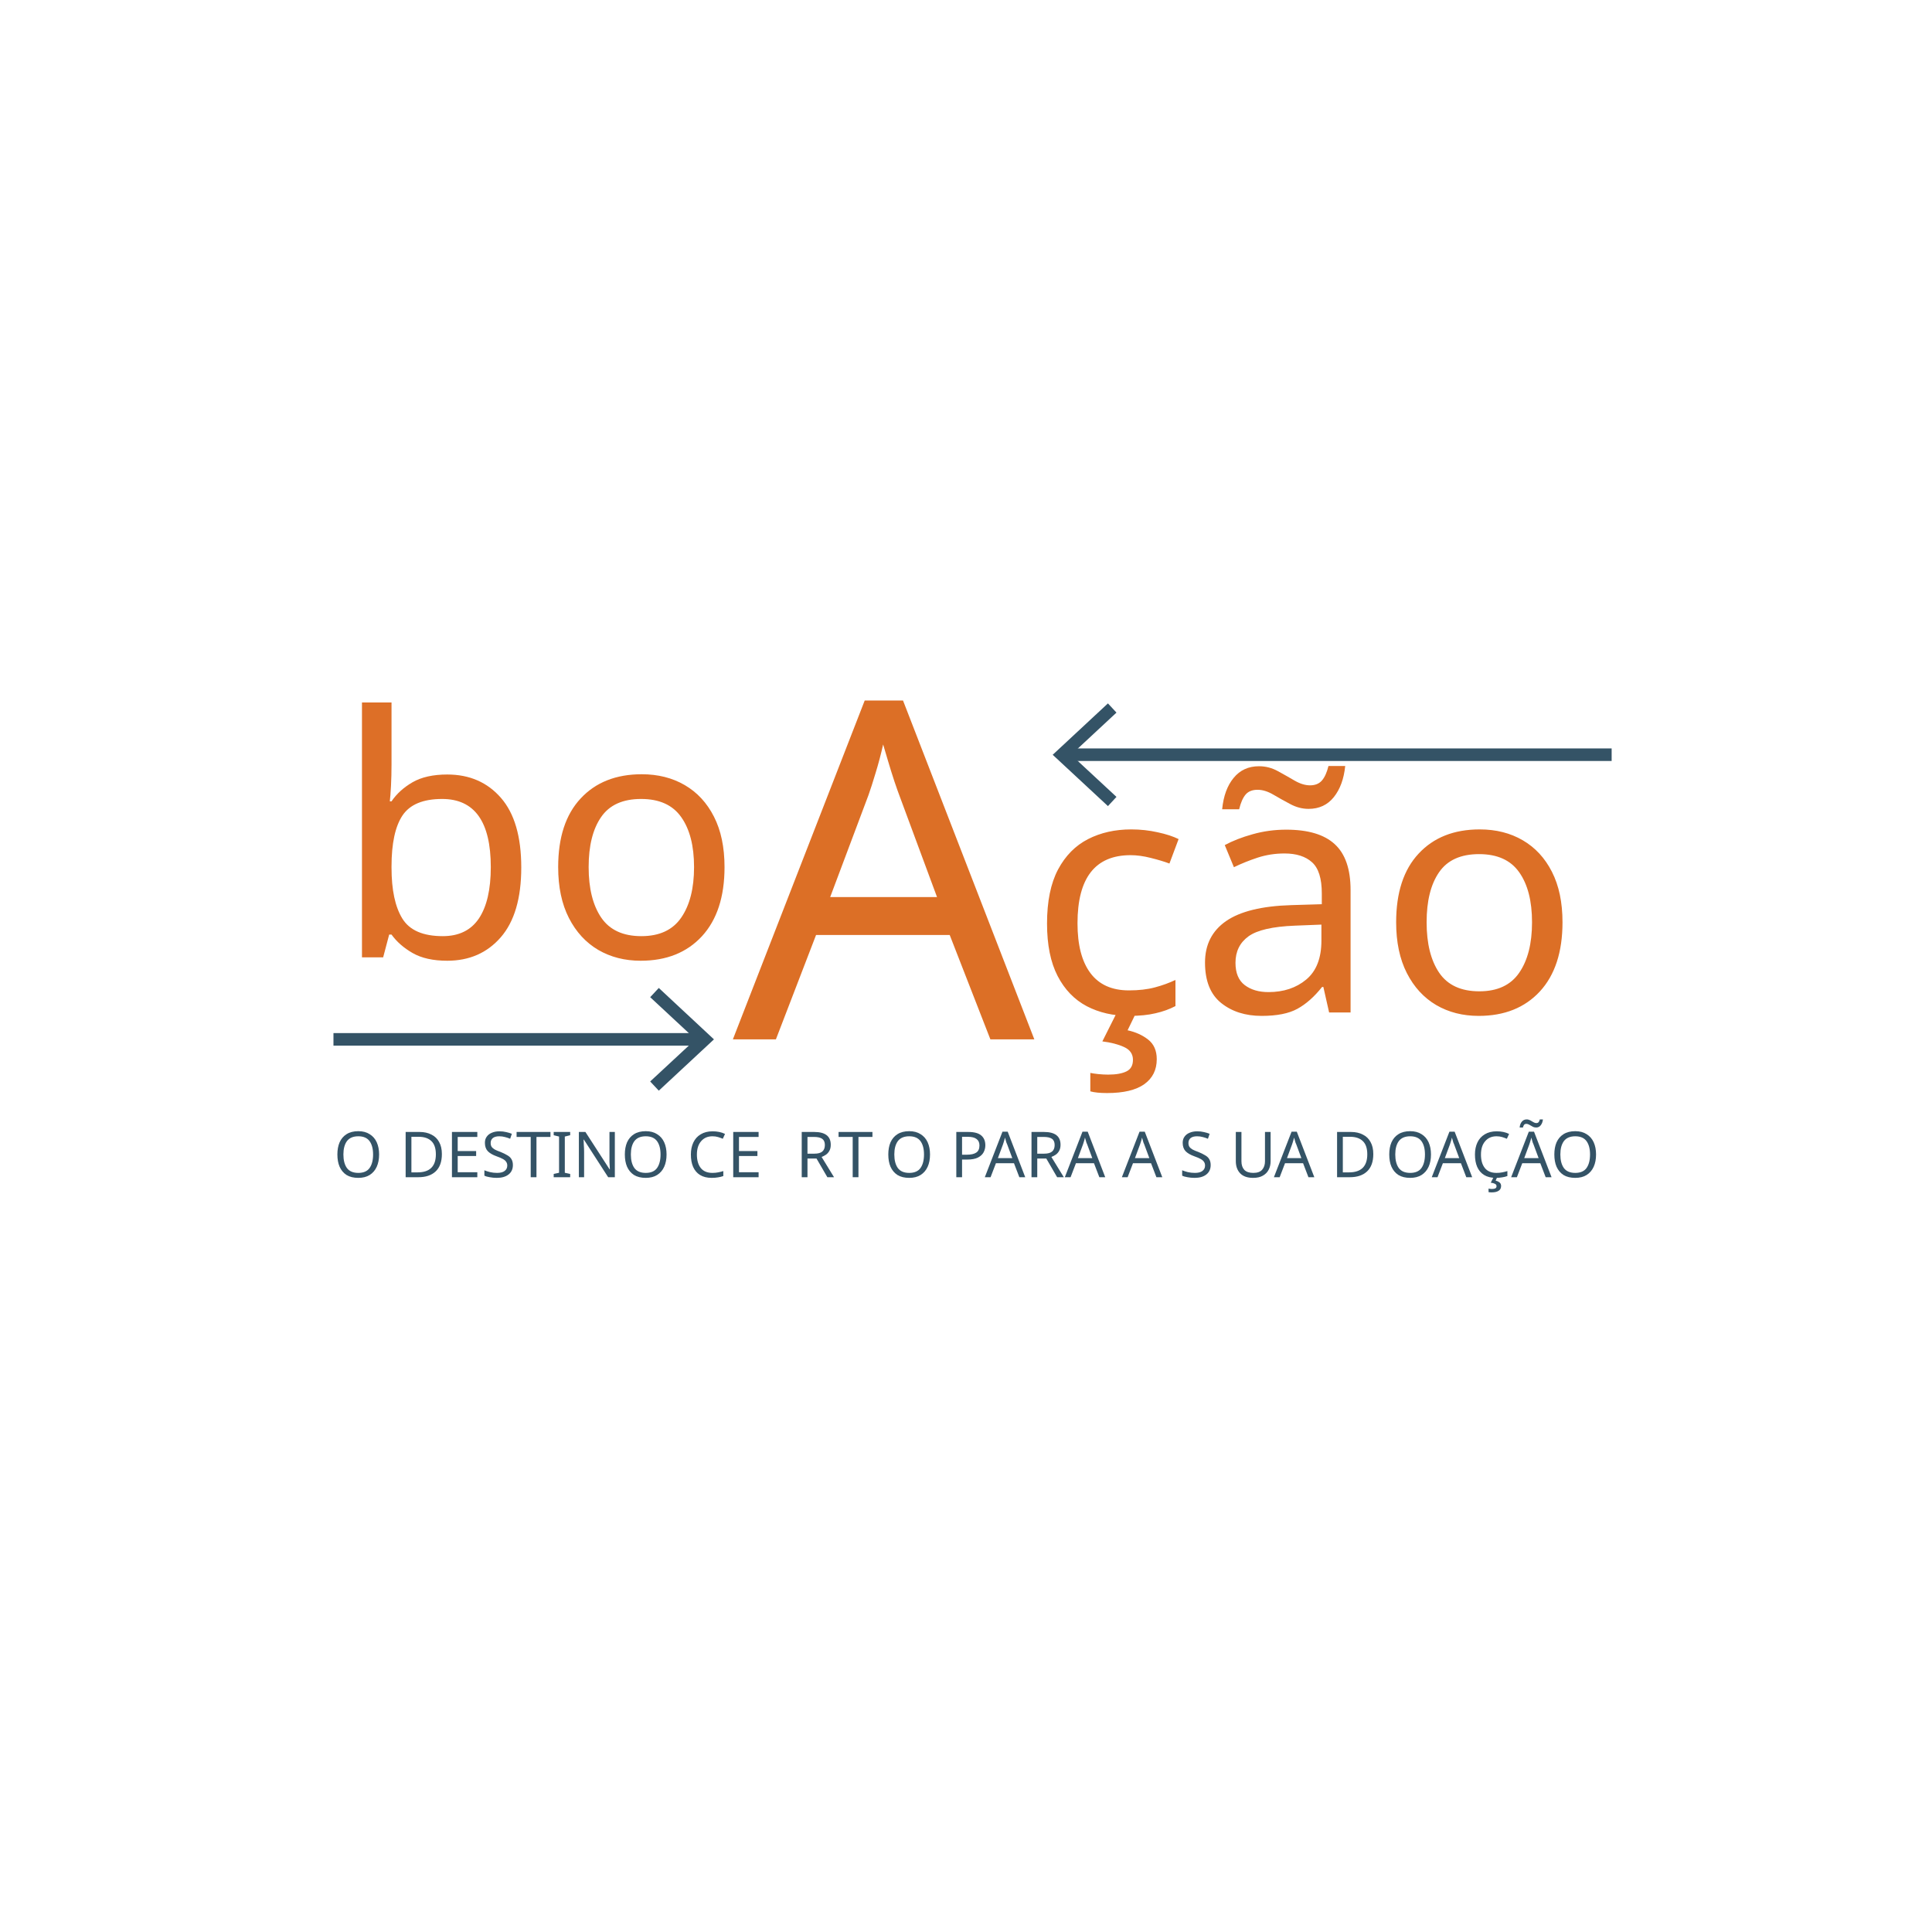
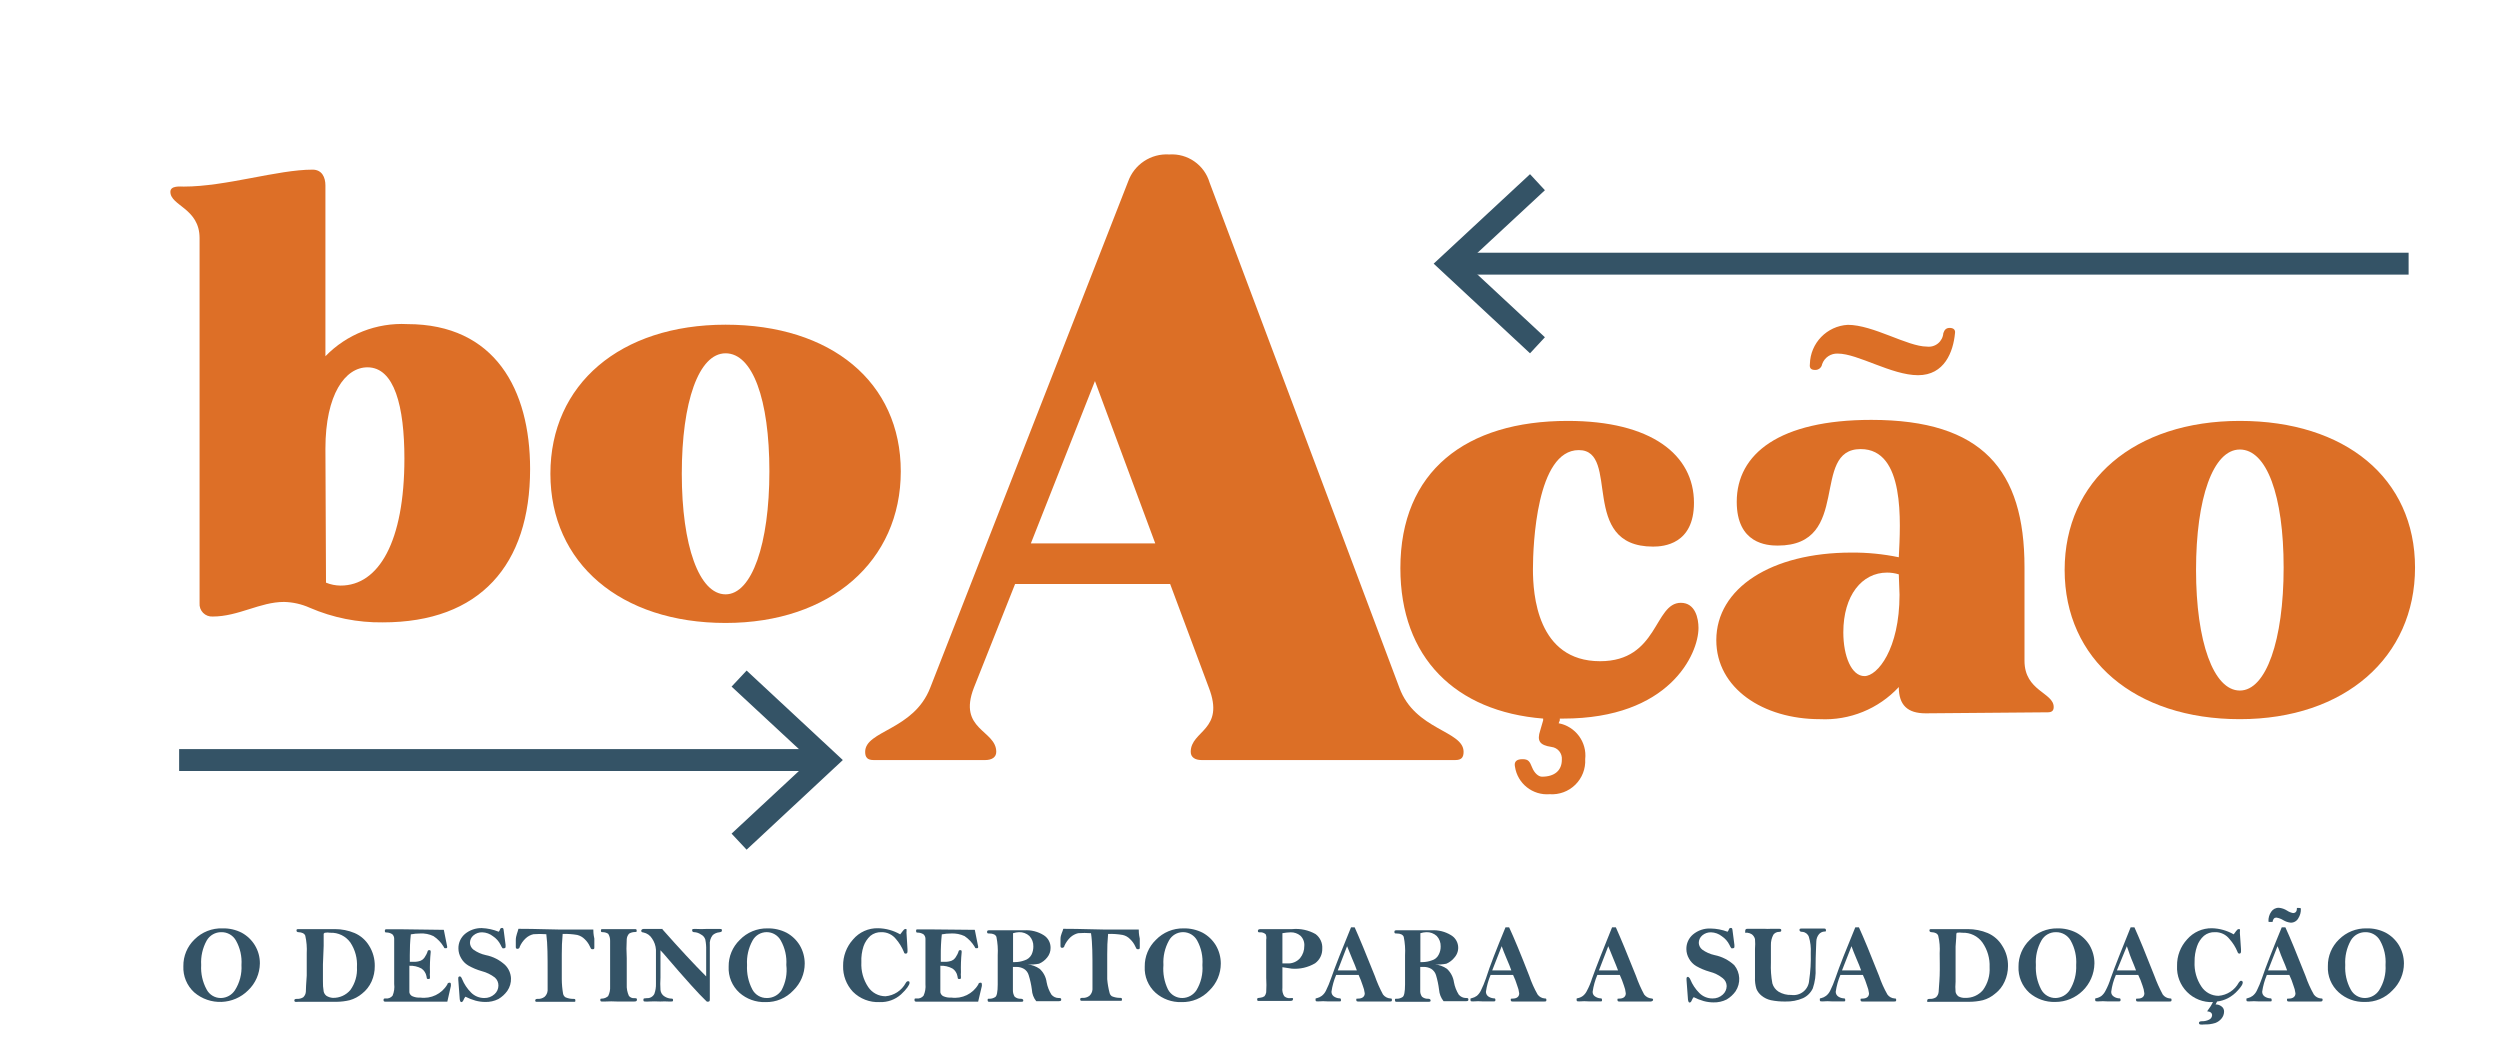
- <svg xmlns="http://www.w3.org/2000/svg" id="Layer_1" data-name="Layer 1" viewBox="0 0 229.59 230.83">
+ <svg xmlns="http://www.w3.org/2000/svg" id="Layer_1" data-name="Layer 1" viewBox="0 0 171.24 72.29">
  <defs>
-     <style>.cls-1{font-size:7.58px;font-family:BellMTBold, Bell MT;}.cls-1,.cls-12{fill:#345366;}.cls-2{letter-spacing:-0.03em;}.cls-3{letter-spacing:-0.02em;}.cls-4{letter-spacing:0em;}.cls-5{letter-spacing:-0.1em;}.cls-6{letter-spacing:-0.07em;}.cls-7{letter-spacing:-0.04em;}.cls-8{font-size:40.07px;fill:#dd6f27;}.cls-10,.cls-8,.cls-9{font-family:BrightSunlist, Bright Sunlist;}.cls-9{font-size:56.45px;}.cls-10,.cls-9{fill:#dc6f26;}.cls-10{font-size:40.07px;}.cls-11{fill:none;stroke:#345366;stroke-miterlimit:10;stroke-width:1.5px;}</style>
+     <style>.cls-1{fill:#345366;}.cls-2{fill:#dd6f27;}.cls-3{fill:#dc6f26;}</style>
  </defs>
-   <text class="cls-1" transform="translate(39.84 140.65)">O DESTINO CE<tspan class="cls-2" x="55.21" y="0">R</tspan>
-     <tspan class="cls-3" x="60.27" y="0">T</tspan>
-     <tspan class="cls-4" x="65.82" y="0">O </tspan>
-     <tspan class="cls-5" x="73.68" y="0">P</tspan>
-     <tspan x="77.82" y="0">ARA A S</tspan>
-     <tspan class="cls-6" x="107.12" y="0">U</tspan>
-     <tspan x="112.36" y="0">A D</tspan>
-     <tspan class="cls-7" x="125.67" y="0">O</tspan>
-     <tspan x="131.22" y="0">AÇÃO</tspan>
-   </text>
-   <text class="cls-8" transform="translate(39.84 114.38)">bo</text>
-   <text class="cls-9" transform="translate(87.56 124.18)">A</text>
-   <text class="cls-10" transform="translate(122.89 120.97)">ção</text>
-   <line class="cls-11" x1="127.4" y1="90.17" x2="192.55" y2="90.17" />
-   <polygon class="cls-12" points="132.37 96.31 133.39 95.21 127.97 90.18 133.39 85.14 132.37 84.04 125.77 90.18 132.37 96.31" />
-   <line class="cls-11" x1="39.84" y1="124.18" x2="83.68" y2="124.18" />
-   <polygon class="cls-12" points="78.71 130.31 77.68 129.21 83.1 124.18 77.68 119.14 78.71 118.04 85.3 124.18 78.71 130.31" />
+   <path class="cls-1" d="M15.25,63.59a2.72,2.72,0,0,1,1.31.3,2.39,2.39,0,0,1,.9.86A2.36,2.36,0,0,1,17.8,66,2.59,2.59,0,0,1,17,67.83a2.72,2.72,0,0,1-3.7.14,2.29,2.29,0,0,1-.74-1.79,2.49,2.49,0,0,1,.76-1.83A2.59,2.59,0,0,1,15.25,63.59Zm1.29,2.51a3,3,0,0,0-.38-1.68,1.12,1.12,0,0,0-1-.57,1.14,1.14,0,0,0-1,.57,3.07,3.07,0,0,0-.38,1.68,3.11,3.11,0,0,0,.37,1.67,1.09,1.09,0,0,0,1,.59,1.17,1.17,0,0,0,.94-.53A2.9,2.9,0,0,0,16.54,66.1Z" />
+   <path class="cls-1" d="M23.05,68.62l-1.34,0H20.42a.78.78,0,0,1-.21,0,.11.11,0,0,1-.05-.1c0-.07.06-.1.16-.1a.76.76,0,0,0,.45-.11.57.57,0,0,0,.18-.38q0-.27.06-1.11c0-.55,0-1.06,0-1.52a4.38,4.38,0,0,0-.1-1.21c-.06-.15-.22-.23-.47-.24-.09,0-.13-.05-.13-.11s0-.1.12-.1l.48,0c.3,0,.51,0,.62,0l1.41,0a3.46,3.46,0,0,1,1.35.27,2.17,2.17,0,0,1,1,.88,2.55,2.55,0,0,1,.38,1.38,2.52,2.52,0,0,1-.22,1.06,2.21,2.21,0,0,1-.65.83,2.27,2.27,0,0,1-.85.45A4,4,0,0,1,23.05,68.62Zm-.25-.27A1.52,1.52,0,0,0,24,67.81a2.42,2.42,0,0,0,.45-1.56A2.75,2.75,0,0,0,24,64.56a1.61,1.61,0,0,0-1.38-.67,1.08,1.08,0,0,0-.37,0,.19.19,0,0,0-.08.07s0,.3,0,.83l-.05,1.26c0,.31,0,.69,0,1.15a3.61,3.61,0,0,0,.05.71.51.51,0,0,0,.19.3A.94.94,0,0,0,22.8,68.35Z" />
+   <path class="cls-1" d="M30.4,63.69c.08.39.16.77.23,1.15,0,.08,0,.11-.1.11s-.09,0-.14-.1a2.23,2.23,0,0,0-.7-.73,1.85,1.85,0,0,0-.91-.18,3.31,3.31,0,0,0-.64.06,12.56,12.56,0,0,0-.07,1.43c0,.09,0,.24,0,.45h.28a1.22,1.22,0,0,0,.45-.07.65.65,0,0,0,.33-.31,1.29,1.29,0,0,0,.15-.3c0-.08.06-.12.11-.12s.11,0,.11.09,0,0,0,.06a10.68,10.68,0,0,0-.05,1.37,1.23,1.23,0,0,0,0,.29.2.2,0,0,1,0,.07c0,.06,0,.1-.12.1s-.09-.07-.12-.2a.83.83,0,0,0-.34-.52,1.59,1.59,0,0,0-.83-.19c0,.42,0,.69,0,.82,0,.56,0,.9,0,1a.36.36,0,0,0,.19.26,1.1,1.1,0,0,0,.55.1,1.86,1.86,0,0,0,1.86-.9c0-.08.09-.12.14-.12s.1,0,.1.09a.44.44,0,0,1,0,.15l-.24,1.06H29.32c-.38,0-.73,0-1.06,0l-.76,0c-.21,0-.52,0-.94,0h-.12c-.11,0-.17,0-.17-.11s.05-.11.14-.11a.52.52,0,0,0,.48-.19A1.55,1.55,0,0,0,27,67.4l0-1.91c0-.65,0-1,0-1.2a.42.42,0,0,0-.13-.3.74.74,0,0,0-.39-.12c-.08,0-.12,0-.12-.11s.05-.11.14-.11l.89,0Z" />
+   <path class="cls-1" d="M34.16,63.82a.49.49,0,0,0,.09-.15c0-.07.08-.11.13-.11s.11,0,.12.16l.13,1,0,.13a.09.09,0,0,1-.1.1.16.16,0,0,1-.11,0,1.08,1.08,0,0,1-.13-.23,1.51,1.51,0,0,0-.52-.59,1.25,1.25,0,0,0-.74-.27.88.88,0,0,0-.6.21.66.66,0,0,0-.24.52.62.62,0,0,0,.23.45,2.27,2.27,0,0,0,.85.38,2.71,2.71,0,0,1,1.34.69A1.38,1.38,0,0,1,35,67a1.42,1.42,0,0,1-.25.87,2,2,0,0,1-.61.56,1.89,1.89,0,0,1-.91.2,2.61,2.61,0,0,1-.66-.09,3.77,3.77,0,0,1-.69-.27.75.75,0,0,0-.13.22q-.06.15-.15.15c-.06,0-.09-.07-.11-.2l-.1-1.34a.66.66,0,0,1,0-.11.1.1,0,0,1,.11-.11q.08,0,.15.18a2.81,2.81,0,0,0,.62.93,1.26,1.26,0,0,0,.9.37,1,1,0,0,0,.7-.26.79.79,0,0,0,.27-.59.72.72,0,0,0-.24-.55,2.49,2.49,0,0,0-.9-.44,4.1,4.1,0,0,1-.93-.39,1.34,1.34,0,0,1-.49-.51,1.3,1.3,0,0,1-.18-.65,1.28,1.28,0,0,1,.45-1A1.76,1.76,0,0,1,33,63.57,3.47,3.47,0,0,1,34.16,63.82Z" />
+   <path class="cls-1" d="M35.51,63.62c1.28,0,2.23.05,2.85.05.46,0,1,0,1.54,0l.49,0h.25c0,.1,0,.31.07.62l0,.59c0,.09,0,.14-.12.14s-.12-.06-.18-.18a1.57,1.57,0,0,0-.36-.51,1.09,1.09,0,0,0-.51-.29,5.05,5.05,0,0,0-1-.07,13.9,13.9,0,0,0-.06,1.42q0,.87,0,1.68a6,6,0,0,0,.09,1,.38.38,0,0,0,.16.24,1.33,1.33,0,0,0,.54.11c.1,0,.14,0,.14.1s0,.1-.12.1H39.3l-.76,0H37.45l-.47,0h-.23q-.09,0-.09-.09c0-.07.05-.11.14-.11a.73.73,0,0,0,.5-.14.65.65,0,0,0,.21-.43q0-.3,0-1.29c0-1,0-1.91-.09-2.57a5.8,5.8,0,0,0-.88,0,1.14,1.14,0,0,0-.53.28,1.68,1.68,0,0,0-.41.58c0,.09-.09.14-.14.14s-.13,0-.13-.11,0-.19,0-.49S35.47,63.82,35.51,63.62Z" />
+   <path class="cls-1" d="M41.3,63.64l.54,0,.48,0,1.14,0c.1,0,.15,0,.15.1s0,.09-.13.1a.79.79,0,0,0-.39.11.64.64,0,0,0-.16.37,10.86,10.86,0,0,0,0,1.31c0,.78,0,1.38,0,1.8a1.66,1.66,0,0,0,.15.79.43.43,0,0,0,.37.15c.12,0,.18,0,.18.1s-.06.13-.19.13h-.16l-1,0a7.46,7.46,0,0,0-.82,0h-.2c-.09,0-.14,0-.14-.1s0-.09.12-.1a.63.63,0,0,0,.42-.18,1.29,1.29,0,0,0,.13-.65c0-.34,0-.88,0-1.6s0-1.27,0-1.53a.86.86,0,0,0-.13-.48.69.69,0,0,0-.36-.11c-.1,0-.14,0-.14-.11S41.21,63.64,41.3,63.64Z" />
+   <path class="cls-1" d="M45.37,63.65q1.77,2,3,3.23c0-.16,0-.27,0-.32V65.09a3.22,3.22,0,0,0-.06-.74A.59.59,0,0,0,48,64a.86.86,0,0,0-.45-.15c-.09,0-.14-.05-.14-.12s0-.1.13-.1h.18a5.18,5.18,0,0,0,.62,0l.78,0h.19c.09,0,.14,0,.14.1s-.07.11-.19.13a.79.79,0,0,0-.44.19.93.93,0,0,0-.2.69l0,2.09,0,1.58c0,.13,0,.2-.12.2l-.08,0s-.2-.19-.51-.51-.77-.84-1.38-1.53-1-1.18-1.29-1.48v1.87a6.42,6.42,0,0,0,0,.85.58.58,0,0,0,.29.45.93.93,0,0,0,.44.14c.08,0,.13,0,.13.09s0,.11-.14.11H45.8a4.45,4.45,0,0,0-.57,0,7.51,7.51,0,0,0-.8,0,1.08,1.08,0,0,1-.22,0c-.1,0-.14,0-.14-.12s.07-.09.23-.11a.54.54,0,0,0,.52-.29,1.84,1.84,0,0,0,.11-.69c0-1.28,0-2,0-2.34a1.52,1.52,0,0,0-.27-.77.91.91,0,0,0-.59-.41c-.1,0-.15-.06-.15-.11s.05-.13.15-.13h1.32Z" />
+   <path class="cls-1" d="M52.57,63.59a2.75,2.75,0,0,1,1.31.3,2.39,2.39,0,0,1,.9.86A2.46,2.46,0,0,1,55.12,66a2.56,2.56,0,0,1-.78,1.84,2.52,2.52,0,0,1-1.91.8A2.56,2.56,0,0,1,50.65,68a2.26,2.26,0,0,1-.74-1.79,2.49,2.49,0,0,1,.76-1.83A2.57,2.57,0,0,1,52.57,63.59Zm1.29,2.51a3,3,0,0,0-.38-1.68,1.1,1.1,0,0,0-1.93,0,3.07,3.07,0,0,0-.38,1.68,3.21,3.21,0,0,0,.36,1.67,1.1,1.1,0,0,0,1,.59,1.18,1.18,0,0,0,1-.53A2.9,2.9,0,0,0,53.86,66.1Z" />
+   <path class="cls-1" d="M61.66,64l.17-.22c.06-.09.12-.14.16-.14a.11.11,0,0,1,.1,0,.85.85,0,0,1,0,.23l.07,1.15v.15q0,.15-.12.15c-.05,0-.1,0-.13-.12a3.22,3.22,0,0,0-.54-.88,1.24,1.24,0,0,0-1-.47,1.13,1.13,0,0,0-.75.25,1.77,1.77,0,0,0-.47.71A3.08,3.08,0,0,0,59,65.91a2.79,2.79,0,0,0,.47,1.7,1.43,1.43,0,0,0,1.18.63,1.74,1.74,0,0,0,1.39-.91q.07-.12.15-.12c.07,0,.11,0,.11.12s-.19.42-.58.78a2.07,2.07,0,0,1-1.46.53,2.43,2.43,0,0,1-1.84-.71,2.49,2.49,0,0,1-.67-1.77,2.64,2.64,0,0,1,.68-1.81,2.17,2.17,0,0,1,1.72-.77A3.13,3.13,0,0,1,61.66,64Z" />
+   <path class="cls-1" d="M66.77,63.69c.08.39.16.77.23,1.15,0,.08,0,.11-.1.11s-.09,0-.14-.1a2.33,2.33,0,0,0-.69-.73,1.92,1.92,0,0,0-.92-.18,3.31,3.31,0,0,0-.64.06,12.56,12.56,0,0,0-.07,1.43c0,.09,0,.24,0,.45h.28a1.22,1.22,0,0,0,.45-.07.65.65,0,0,0,.33-.31,1.29,1.29,0,0,0,.15-.3c0-.08.06-.12.11-.12s.11,0,.11.09,0,0,0,.06a10.68,10.68,0,0,0-.05,1.37,1.23,1.23,0,0,0,0,.29.2.2,0,0,1,0,.07c0,.06,0,.1-.12.1s-.09-.07-.12-.2a.79.79,0,0,0-.34-.52,1.59,1.59,0,0,0-.83-.19c0,.42,0,.69,0,.82,0,.56,0,.9,0,1a.38.38,0,0,0,.19.26,1.12,1.12,0,0,0,.56.1,1.85,1.85,0,0,0,1.85-.9c0-.08.09-.12.14-.12s.1,0,.1.09a.44.44,0,0,1,0,.15L67,68.61H65.69c-.38,0-.73,0-1.06,0l-.76,0c-.21,0-.52,0-.94,0h-.11c-.12,0-.18,0-.18-.11s0-.11.14-.11a.52.52,0,0,0,.48-.19,1.55,1.55,0,0,0,.13-.79l0-1.91c0-.65,0-1,0-1.2a.42.42,0,0,0-.13-.3.74.74,0,0,0-.39-.12c-.08,0-.12,0-.12-.11s0-.11.14-.11l.89,0Z" />
+   <path class="cls-1" d="M70.39,66.06a1.71,1.71,0,0,1,.82.3,1.5,1.5,0,0,1,.48.92,2.44,2.44,0,0,0,.33.85.65.65,0,0,0,.49.23c.12,0,.18,0,.18.11s-.1.11-.29.11l-1.42,0a1.36,1.36,0,0,1-.3-.79,5.87,5.87,0,0,0-.22-1,.74.74,0,0,0-.33-.43,1,1,0,0,0-.52-.13h-.23c0,.87,0,1.4,0,1.6a.8.8,0,0,0,.12.44.59.59,0,0,0,.42.14c.11,0,.17.05.17.11s0,.1-.15.1l-1.13,0-.59,0-.42,0c-.1,0-.15,0-.15-.11s0-.1.13-.1a.7.7,0,0,0,.38-.11c.12-.06.18-.36.18-.87v-2a4.89,4.89,0,0,0-.09-1.26c-.06-.15-.22-.23-.49-.23-.1,0-.15,0-.15-.11s.07-.11.2-.11c.7,0,1.29,0,1.77,0,.22,0,.41,0,.59,0a2.25,2.25,0,0,1,1.31.33,1,1,0,0,1,.48.88,1,1,0,0,1-.23.65,1.41,1.41,0,0,1-.56.43A3,3,0,0,1,70.39,66.06Zm-1-.16h.14a1.87,1.87,0,0,0,.65-.12.79.79,0,0,0,.47-.38,1.25,1.25,0,0,0,.13-.57,1,1,0,0,0-.27-.72,1,1,0,0,0-.71-.26,1.68,1.68,0,0,0-.41.07Z" />
+   <path class="cls-1" d="M72.83,63.62c1.29,0,2.23.05,2.85.05.47,0,1,0,1.54,0l.49,0H78c0,.1,0,.31.07.62l0,.59c0,.09,0,.14-.12.14s-.12-.06-.18-.18a1.57,1.57,0,0,0-.36-.51,1,1,0,0,0-.51-.29,5.05,5.05,0,0,0-1-.07,13.9,13.9,0,0,0-.06,1.42c0,.58,0,1.14,0,1.68A5.37,5.37,0,0,0,76,68a.38.38,0,0,0,.16.24,1.38,1.38,0,0,0,.54.11c.1,0,.15,0,.15.1s0,.1-.13.1h-.11l-.76,0H74.77l-.47,0h-.23a.08.08,0,0,1-.08-.09c0-.07,0-.11.14-.11a.7.7,0,0,0,.49-.14.65.65,0,0,0,.21-.43c0-.2,0-.63,0-1.29,0-1,0-1.91-.1-2.57a5.8,5.8,0,0,0-.88,0,1.19,1.19,0,0,0-.53.28,1.83,1.83,0,0,0-.41.58c0,.09-.09.14-.14.14s-.13,0-.13-.11,0-.19,0-.49S72.79,63.82,72.83,63.62Z" />
+   <path class="cls-1" d="M81.07,63.59a2.75,2.75,0,0,1,1.31.3,2.39,2.39,0,0,1,.9.86A2.46,2.46,0,0,1,83.62,66a2.56,2.56,0,0,1-.78,1.84,2.52,2.52,0,0,1-1.92.8A2.56,2.56,0,0,1,79.15,68a2.26,2.26,0,0,1-.74-1.79,2.49,2.49,0,0,1,.76-1.83A2.57,2.57,0,0,1,81.07,63.59Zm1.29,2.51A3,3,0,0,0,82,64.42a1.1,1.1,0,0,0-1.93,0,3.07,3.07,0,0,0-.38,1.68A3.21,3.21,0,0,0,80,67.77a1.1,1.1,0,0,0,1,.59,1.18,1.18,0,0,0,.95-.53A2.9,2.9,0,0,0,82.36,66.1Z" />
+   <path class="cls-1" d="M87.84,66.25v1.41a.88.88,0,0,0,.12.57.51.51,0,0,0,.38.14.68.68,0,0,1,.22,0,.1.1,0,0,1,0,.09c0,.07-.07.1-.21.1l-.45,0-.66,0-.57,0-.44,0c-.08,0-.12,0-.12-.11s.07-.09.21-.11a.61.61,0,0,0,.29-.1.57.57,0,0,0,.12-.27,8.37,8.37,0,0,0,0-1c0-.55,0-1,0-1.45V64.36A.66.66,0,0,0,86.7,64a.52.52,0,0,0-.41-.14c-.08,0-.13,0-.13-.1s.08-.12.23-.12H87l1.51,0a2.73,2.73,0,0,1,1.6.34,1.15,1.15,0,0,1,.46,1,1.2,1.2,0,0,1-.49,1,2.72,2.72,0,0,1-1.59.37Zm0-.26.33,0a1.08,1.08,0,0,0,.88-.36,1.3,1.3,0,0,0,.29-.84.87.87,0,0,0-.27-.7,1,1,0,0,0-.66-.23,3.79,3.79,0,0,0-.57.06Z" />
+   <path class="cls-1" d="M92.54,63.52h.25q.48,1.07,1.38,3.33a8.77,8.77,0,0,0,.56,1.27.69.69,0,0,0,.5.27c.07,0,.11,0,.11.09s0,.12-.15.12l-.4,0-.65,0-.66,0-.41,0c-.11,0-.17,0-.17-.11s0-.08.12-.09c.3,0,.46-.14.46-.36a2.09,2.09,0,0,0-.14-.54,6.39,6.39,0,0,0-.28-.72H91.52a4.63,4.63,0,0,0-.32,1.15.39.39,0,0,0,.16.32.75.75,0,0,0,.35.13c.09,0,.14,0,.14.11s0,.1-.15.1h-.32l-.47,0a3.36,3.36,0,0,0-.56,0h-.11c-.09,0-.13,0-.13-.11s0-.09.09-.11a.9.9,0,0,0,.34-.16,1,1,0,0,0,.28-.35,6.94,6.94,0,0,0,.35-.84C91.47,66.16,91.93,65,92.54,63.52Zm-.27,1.29-.64,1.66,1.31,0c-.07-.2-.17-.46-.32-.8Z" />
+   <path class="cls-1" d="M98.29,66.06a1.71,1.71,0,0,1,.82.3,1.55,1.55,0,0,1,.48.92,2.44,2.44,0,0,0,.33.85.65.65,0,0,0,.49.23c.12,0,.17,0,.17.11s-.09.11-.28.11l-1.42,0a1.43,1.43,0,0,1-.31-.79,6.11,6.11,0,0,0-.21-1,.78.78,0,0,0-.33-.43,1,1,0,0,0-.52-.13h-.23c0,.87,0,1.4,0,1.6a.66.66,0,0,0,.12.44.59.59,0,0,0,.42.14c.11,0,.17.05.17.11s0,.1-.15.1l-1.13,0-.59,0-.42,0c-.1,0-.15,0-.15-.11s0-.1.13-.1a.7.7,0,0,0,.38-.11c.12-.06.18-.36.18-.87v-2a4.89,4.89,0,0,0-.09-1.26c-.06-.15-.22-.23-.49-.23-.1,0-.15,0-.15-.11s.06-.11.2-.11c.7,0,1.29,0,1.77,0,.22,0,.41,0,.58,0a2.3,2.3,0,0,1,1.32.33,1,1,0,0,1,.25,1.53,1.41,1.41,0,0,1-.56.43A3,3,0,0,1,98.29,66.06Zm-1-.16h.14a1.87,1.87,0,0,0,.65-.12.74.74,0,0,0,.46-.38,1.15,1.15,0,0,0,.14-.57,1,1,0,0,0-.27-.72,1,1,0,0,0-.71-.26,1.68,1.68,0,0,0-.41.07Z" />
+   <path class="cls-1" d="M103.12,63.52h.25q.5,1.07,1.38,3.33a7.41,7.41,0,0,0,.57,1.27.65.65,0,0,0,.49.27c.07,0,.11,0,.11.09s0,.12-.14.12l-.41,0-.65,0-.66,0-.41,0c-.11,0-.17,0-.17-.11s0-.08.12-.09c.31,0,.46-.14.46-.36a2.09,2.09,0,0,0-.14-.54,4.92,4.92,0,0,0-.28-.72H102.1a4.63,4.63,0,0,0-.32,1.15.39.39,0,0,0,.16.32.75.75,0,0,0,.35.13c.09,0,.14,0,.14.11s-.05.1-.15.1H102l-.48,0a3.24,3.24,0,0,0-.55,0h-.12c-.09,0-.13,0-.13-.11s0-.09.09-.11a1,1,0,0,0,.35-.16,1.11,1.11,0,0,0,.27-.35,6.94,6.94,0,0,0,.35-.84C102.05,66.16,102.51,65,103.12,63.52Zm-.26,1.29-.65,1.66,1.31,0c-.07-.2-.17-.46-.32-.8S102.93,65,102.86,64.81Z" />
+   <path class="cls-1" d="M110.42,63.52h.26q.48,1.07,1.38,3.33a8.77,8.77,0,0,0,.56,1.27.69.69,0,0,0,.49.27q.12,0,.12.09t-.15.12l-.4,0-.65,0-.67,0-.4,0c-.11,0-.17,0-.17-.11s0-.08.12-.09c.3,0,.45-.14.45-.36a2,2,0,0,0-.13-.54,6.39,6.39,0,0,0-.28-.72h-1.54a4.63,4.63,0,0,0-.32,1.15.36.36,0,0,0,.16.32.75.75,0,0,0,.34.13c.1,0,.14,0,.14.11s0,.1-.15.1h-.31l-.47,0a3.36,3.36,0,0,0-.56,0h-.11c-.09,0-.14,0-.14-.11s0-.09.09-.11a.88.88,0,0,0,.35-.16,1,1,0,0,0,.27-.35,4.71,4.71,0,0,0,.35-.84C109.36,66.16,109.82,65,110.42,63.52Zm-.26,1.29-.64,1.66,1.31,0c-.07-.2-.18-.46-.32-.8S110.24,65,110.16,64.81Z" />
+   <path class="cls-1" d="M118.33,63.82a.49.49,0,0,0,.09-.15c0-.07.08-.11.13-.11s.11,0,.12.16l.13,1,0,.13a.09.09,0,0,1-.1.1.16.16,0,0,1-.11,0,1.08,1.08,0,0,1-.13-.23,1.51,1.51,0,0,0-.52-.59,1.25,1.25,0,0,0-.74-.27.88.88,0,0,0-.6.21.66.66,0,0,0-.24.52.62.62,0,0,0,.23.45,2.27,2.27,0,0,0,.85.38,2.8,2.8,0,0,1,1.35.69,1.51,1.51,0,0,1,.09,1.79,2,2,0,0,1-.61.56,1.89,1.89,0,0,1-.91.2,2.61,2.61,0,0,1-.66-.09,3.77,3.77,0,0,1-.69-.27.75.75,0,0,0-.13.22q-.06.15-.15.15c-.06,0-.09-.07-.11-.2l-.1-1.34a.66.66,0,0,1,0-.11.1.1,0,0,1,.11-.11s.11.06.15.18a2.81,2.81,0,0,0,.62.93,1.26,1.26,0,0,0,.9.37,1,1,0,0,0,.7-.26.79.79,0,0,0,.27-.59A.7.7,0,0,0,118,67a2.34,2.34,0,0,0-.89-.44,4.1,4.1,0,0,1-.93-.39,1.34,1.34,0,0,1-.49-.51,1.3,1.3,0,0,1-.18-.65,1.28,1.28,0,0,1,.45-1,1.76,1.76,0,0,1,1.22-.41A3.47,3.47,0,0,1,118.33,63.82Z" />
+   <path class="cls-1" d="M119.69,63.62l1.2,0a2.82,2.82,0,0,0,.39,0l.54,0c.13,0,.19,0,.19.1s-.05.1-.15.11a.48.48,0,0,0-.39.19,1.43,1.43,0,0,0-.17.72c0,.37,0,.77,0,1.2a6.26,6.26,0,0,0,.1,1.42,1,1,0,0,0,.43.57,1.6,1.6,0,0,0,.87.22,1.07,1.07,0,0,0,1.22-1,10.6,10.6,0,0,0,.11-1.87,3.17,3.17,0,0,0-.13-1.11.51.51,0,0,0-.43-.34q-.21,0-.21-.12c0-.08,0-.11.17-.11l.29,0,.43,0,.46,0h.27c.12,0,.19,0,.19.11s0,.09-.14.1a.53.53,0,0,0-.33.17.81.81,0,0,0-.19.51c0,.23-.05.84-.05,1.81a3.7,3.7,0,0,1-.19,1.4,1.4,1.4,0,0,1-.67.67,2.82,2.82,0,0,1-1.2.23,4.61,4.61,0,0,1-1-.09,1.53,1.53,0,0,1-.64-.31,1.18,1.18,0,0,1-.35-.46,2.29,2.29,0,0,1-.1-.79V65a4.27,4.27,0,0,0,0-.68A.61.61,0,0,0,120,64a.7.7,0,0,0-.3-.11l-.16,0a.12.12,0,0,1,0-.08C119.53,63.65,119.59,63.62,119.69,63.62Z" />
+   <path class="cls-1" d="M127.08,63.52h.25q.49,1.07,1.38,3.33a7.41,7.41,0,0,0,.57,1.27.65.65,0,0,0,.49.27c.07,0,.11,0,.11.09s0,.12-.14.12l-.41,0-.65,0-.66,0-.41,0c-.11,0-.17,0-.17-.11s0-.08.12-.09c.31,0,.46-.14.46-.36a2.09,2.09,0,0,0-.14-.54,4.92,4.92,0,0,0-.28-.72h-1.54a4.63,4.63,0,0,0-.32,1.15.39.39,0,0,0,.16.32.75.75,0,0,0,.35.13c.09,0,.14,0,.14.11s0,.1-.15.1h-.31l-.48,0a3.24,3.24,0,0,0-.55,0h-.12c-.09,0-.13,0-.13-.11s0-.09.09-.11a.9.9,0,0,0,.34-.16,1,1,0,0,0,.28-.35,6.94,6.94,0,0,0,.35-.84C126,66.16,126.47,65,127.08,63.52Zm-.26,1.29-.65,1.66,1.31,0c-.07-.2-.17-.46-.32-.8S126.89,65,126.82,64.81Z" />
+   <path class="cls-1" d="M134.85,68.62l-1.33,0h-1.3a.78.78,0,0,1-.21,0,.11.11,0,0,1,0-.1c0-.07.05-.1.16-.1a.73.73,0,0,0,.44-.11.57.57,0,0,0,.18-.38c0-.18.05-.55.07-1.11s0-1.06,0-1.52a4,4,0,0,0-.1-1.21c-.06-.15-.21-.23-.46-.24-.09,0-.14-.05-.14-.11s0-.1.12-.1l.48,0c.3,0,.51,0,.63,0l1.4,0a3.55,3.55,0,0,1,1.36.27,2.15,2.15,0,0,1,1,.88,2.48,2.48,0,0,1,.39,1.38,2.52,2.52,0,0,1-.23,1.06,2.11,2.11,0,0,1-.65.83,2.17,2.17,0,0,1-.84.45A4.14,4.14,0,0,1,134.85,68.62Zm-.25-.27a1.52,1.52,0,0,0,1.23-.54,2.42,2.42,0,0,0,.45-1.56,2.75,2.75,0,0,0-.49-1.69,1.61,1.61,0,0,0-1.38-.67,1.13,1.13,0,0,0-.37,0A.15.15,0,0,0,134,64s0,.3-.05.83l0,1.26c0,.31,0,.69,0,1.15a3.85,3.85,0,0,0,0,.71.52.52,0,0,0,.2.3A.87.87,0,0,0,134.6,68.35Z" />
+   <path class="cls-1" d="M140.92,63.59a2.75,2.75,0,0,1,1.31.3,2.39,2.39,0,0,1,.9.86,2.45,2.45,0,0,1,.33,1.24,2.68,2.68,0,0,1-2.69,2.64A2.6,2.6,0,0,1,139,68a2.29,2.29,0,0,1-.74-1.79,2.5,2.5,0,0,1,.77-1.83A2.57,2.57,0,0,1,140.92,63.59Zm1.29,2.51a3,3,0,0,0-.38-1.68,1.14,1.14,0,0,0-1-.57,1.12,1.12,0,0,0-1,.57,3,3,0,0,0-.38,1.68,3.21,3.21,0,0,0,.36,1.67,1.1,1.1,0,0,0,1,.59,1.19,1.19,0,0,0,.95-.53A3,3,0,0,0,142.21,66.1Z" />
+   <path class="cls-1" d="M145.94,63.52h.26c.32.71.78,1.82,1.37,3.33a9.59,9.59,0,0,0,.57,1.27.67.67,0,0,0,.49.27c.08,0,.11,0,.11.09s0,.12-.14.12l-.4,0-.65,0-.67,0-.4,0c-.11,0-.17,0-.17-.11s0-.08.12-.09c.3,0,.45-.14.45-.36a2,2,0,0,0-.13-.54,4.9,4.9,0,0,0-.29-.72h-1.53a4.21,4.21,0,0,0-.32,1.15.36.36,0,0,0,.16.32.71.71,0,0,0,.34.13c.1,0,.14,0,.14.11s-.05.1-.15.1h-.31l-.47,0a3.36,3.36,0,0,0-.56,0h-.11c-.09,0-.14,0-.14-.11s0-.09.09-.11a.88.88,0,0,0,.35-.16,1.11,1.11,0,0,0,.27-.35,4.71,4.71,0,0,0,.35-.84C144.88,66.16,145.34,65,145.94,63.52Zm-.26,1.29L145,66.47l1.31,0c-.07-.2-.18-.46-.32-.8S145.76,65,145.68,64.81Z" />
+   <path class="cls-1" d="M151.58,68.64a2.36,2.36,0,0,1-2.46-2.48,2.6,2.6,0,0,1,.69-1.82,2.21,2.21,0,0,1,1.7-.76A3.16,3.16,0,0,1,153,64a2.09,2.09,0,0,0,.16-.22c.07-.09.12-.14.17-.14s.08,0,.09,0a.57.57,0,0,1,0,.23l.08,1.15v.15q0,.15-.12.15s-.09,0-.12-.12a3,3,0,0,0-.55-.88,1.21,1.21,0,0,0-1-.47,1.11,1.11,0,0,0-.75.25,1.67,1.67,0,0,0-.47.71,3.08,3.08,0,0,0-.17,1.07,2.79,2.79,0,0,0,.47,1.7,1.4,1.4,0,0,0,1.17.63,1.73,1.73,0,0,0,1.39-.91c.06-.08.1-.12.15-.12a.11.11,0,0,1,.12.12c0,.12-.11.29-.33.53a2.39,2.39,0,0,1-.7.55,2.17,2.17,0,0,1-.73.22l-.1.2a.64.64,0,0,1,.4.13.42.42,0,0,1,.18.37.75.75,0,0,1-.17.46,1,1,0,0,1-.43.31,2.25,2.25,0,0,1-.76.1.85.85,0,0,1-.29,0,.11.11,0,0,1-.07-.11c0-.07.07-.11.2-.11a1.06,1.06,0,0,0,.5-.11.35.35,0,0,0,.2-.3c0-.15-.11-.25-.34-.27C151.38,69,151.5,68.81,151.58,68.64Z" />
+   <path class="cls-1" d="M156.29,63.52h.25c.33.71.78,1.82,1.38,3.33a7.41,7.41,0,0,0,.57,1.27.65.65,0,0,0,.49.27c.07,0,.11,0,.11.09s-.05.12-.14.12l-.41,0-.65,0-.66,0-.41,0c-.11,0-.17,0-.17-.11s0-.08.12-.09c.3,0,.46-.14.46-.36a2.09,2.09,0,0,0-.14-.54,4.92,4.92,0,0,0-.28-.72h-1.54a4.63,4.63,0,0,0-.32,1.15.39.39,0,0,0,.16.32.75.75,0,0,0,.35.13c.09,0,.14,0,.14.11s0,.1-.15.1h-.32l-.47,0a3.24,3.24,0,0,0-.55,0H154c-.09,0-.13,0-.13-.11s0-.09.09-.11a.9.9,0,0,0,.34-.16,1,1,0,0,0,.28-.35,6.94,6.94,0,0,0,.35-.84C155.22,66.16,155.68,65,156.29,63.52Zm.62-.32a1.21,1.21,0,0,1-.51-.17,1.31,1.31,0,0,0-.48-.18c-.14,0-.23.1-.26.3,0,0,0,0,0,0h-.19c-.06,0-.09,0-.09-.05a1.06,1.06,0,0,1,.19-.65.6.6,0,0,1,.53-.27,1.24,1.24,0,0,1,.55.19,1.11,1.11,0,0,0,.41.17c.17,0,.26-.1.27-.29a.08.08,0,0,1,0-.06h.14c.09,0,.13,0,.13.07a1.1,1.1,0,0,1-.17.63A.58.58,0,0,1,156.91,63.2ZM156,64.81l-.65,1.66,1.31,0c-.07-.2-.17-.46-.32-.8S156.1,65,156,64.81Z" />
+   <path class="cls-1" d="M162.11,63.59a2.72,2.72,0,0,1,1.31.3,2.39,2.39,0,0,1,.9.86,2.46,2.46,0,0,1,.34,1.24,2.56,2.56,0,0,1-.78,1.84,2.52,2.52,0,0,1-1.91.8,2.56,2.56,0,0,1-1.78-.66,2.26,2.26,0,0,1-.74-1.79,2.49,2.49,0,0,1,.76-1.83A2.59,2.59,0,0,1,162.11,63.59Zm1.29,2.51a3,3,0,0,0-.38-1.68,1.12,1.12,0,0,0-1-.57,1.14,1.14,0,0,0-1,.57,3.07,3.07,0,0,0-.38,1.68,3.11,3.11,0,0,0,.37,1.67,1.09,1.09,0,0,0,1,.59,1.18,1.18,0,0,0,.95-.53A2.9,2.9,0,0,0,163.4,66.1Z" />
+   <path class="cls-2" d="M13.67,41.31v-25c0-2.05-2-2.21-2-3.17,0-.44.68-.36.92-.36,2.89,0,6.41-1.16,8.82-1.16.64,0,.88.52.88,1.08v11.7a7.29,7.29,0,0,1,5.61-2.2c6,0,8.41,4.48,8.41,9.93,0,6.57-3.44,10.5-10.09,10.5a12.2,12.2,0,0,1-5-1,4.56,4.56,0,0,0-1.77-.4c-1.64,0-3.12,1-4.88,1A.85.85,0,0,1,13.67,41.31Zm8.66-1.4a2.68,2.68,0,0,0,1,.2c2.61,0,4.37-3,4.37-8.7,0-3.57-.68-6.25-2.53-6.25-1.52,0-2.88,1.84-2.88,5.57Z" />
+   <path class="cls-2" d="M49.7,22.24c7.21,0,12,3.92,12,10.05s-4.81,10.38-12,10.38-12-4.09-12-10.22S42.48,22.24,49.7,22.24Zm0,18.47c1.8,0,3-3.45,3-8.42s-1.16-8.09-3-8.09-3,3.32-3,8.25S47.89,40.71,49.7,40.71Z" />
+   <path class="cls-3" d="M82.85,12.5l13,34.6c1.07,2.93,4.4,2.93,4.4,4.4,0,.39-.16.56-.56.56H82.29c-.4,0-.73-.17-.73-.56,0-1.47,2.37-1.47,1.24-4.4L80.15,40H69.53L66.71,47.1C65.58,50,68.24,50,68.24,51.5c0,.39-.34.56-.74.56H59.83c-.4,0-.57-.17-.57-.56,0-1.47,3.33-1.47,4.46-4.4L77.27,12.44a2.8,2.8,0,0,1,2.82-1.86A2.69,2.69,0,0,1,82.85,12.5ZM79.13,37.22,75,26.1,70.61,37.22Z" />
+   <path class="cls-3" d="M105.7,49.34s0-.08,0-.12c-6-.48-9.78-4.17-9.78-10.3,0-6.65,4.49-10.09,11.46-10.09,5.73,0,8.65,2.32,8.65,5.61,0,2.84-2.08,3-2.8,3-5.13,0-2.2-6.61-5.09-6.61S105,37.32,105,39s.28,6.29,4.6,6.29c4,0,3.69-4,5.53-4,1,0,1.21,1.08,1.21,1.72,0,1.8-2,6.21-9.26,6.21h-.24s0,.08,0,.12l-.08.2A2.25,2.25,0,0,1,108.58,52a2.28,2.28,0,0,1-2.44,2.4,2.22,2.22,0,0,1-2.37-1.88c-.08-.36.12-.52.52-.52s.49.16.65.56.44.64.68.64c.88,0,1.36-.44,1.36-1.16a.81.81,0,0,0-.72-.88c-.8-.12-1-.41-.76-1.13Z" />
+   <path class="cls-3" d="M131.9,48.86c-1.24,0-1.84-.56-1.84-1.8a6.91,6.91,0,0,1-5.41,2.2c-3.89,0-7.09-2.12-7.09-5.41,0-3.56,3.76-6,9.25-6a15.33,15.33,0,0,1,3.25.32c.12-2.4.44-7.41-2.61-7.41-3.48,0-.56,6.61-5.68,6.61-.73,0-2.81-.12-2.81-3,0-3.29,2.93-5.61,9.22-5.61,7.61,0,10.49,3.44,10.49,10.09v6.41c0,2.09,2,2.17,2,3.17,0,.24-.12.36-.4.36Zm-7.57-23.52c-.28,0-.4-.12-.36-.4a2.75,2.75,0,0,1,2.6-2.69c1.73,0,4.09,1.49,5.41,1.49a1,1,0,0,0,1.13-.92c.08-.24.2-.36.44-.36s.4.12.36.36c-.12,1.28-.72,2.88-2.53,2.88s-4.13-1.48-5.49-1.48a1.08,1.08,0,0,0-1.08.72A.47.47,0,0,1,124.33,25.34Zm5.73,14a2.77,2.77,0,0,0-.8-.12c-1.73,0-3,1.57-3,4.09,0,1.64.56,3,1.45,3s2.4-1.85,2.4-5.57Z" />
+   <path class="cls-3" d="M153.42,28.83c7.21,0,12,3.92,12,10.05s-4.81,10.38-12,10.38-12-4.09-12-10.22S146.21,28.83,153.42,28.83Zm0,18.47c1.8,0,3-3.45,3-8.42s-1.17-8.09-3-8.09-3,3.33-3,8.25S151.62,47.3,153.42,47.3Z" />
+   <rect class="cls-1" x="99.83" y="17.31" width="65.15" height="1.5" />
+   <polygon class="cls-1" points="104.8 24.2 105.82 23.1 100.4 18.06 105.82 13.03 104.8 11.93 98.2 18.06 104.8 24.2" />
+   <rect class="cls-1" x="12.27" y="51.31" width="43.83" height="1.5" />
+   <polygon class="cls-1" points="51.14 58.2 50.11 57.1 55.53 52.06 50.11 47.03 51.14 45.93 57.73 52.06 51.14 58.2" />
</svg>
